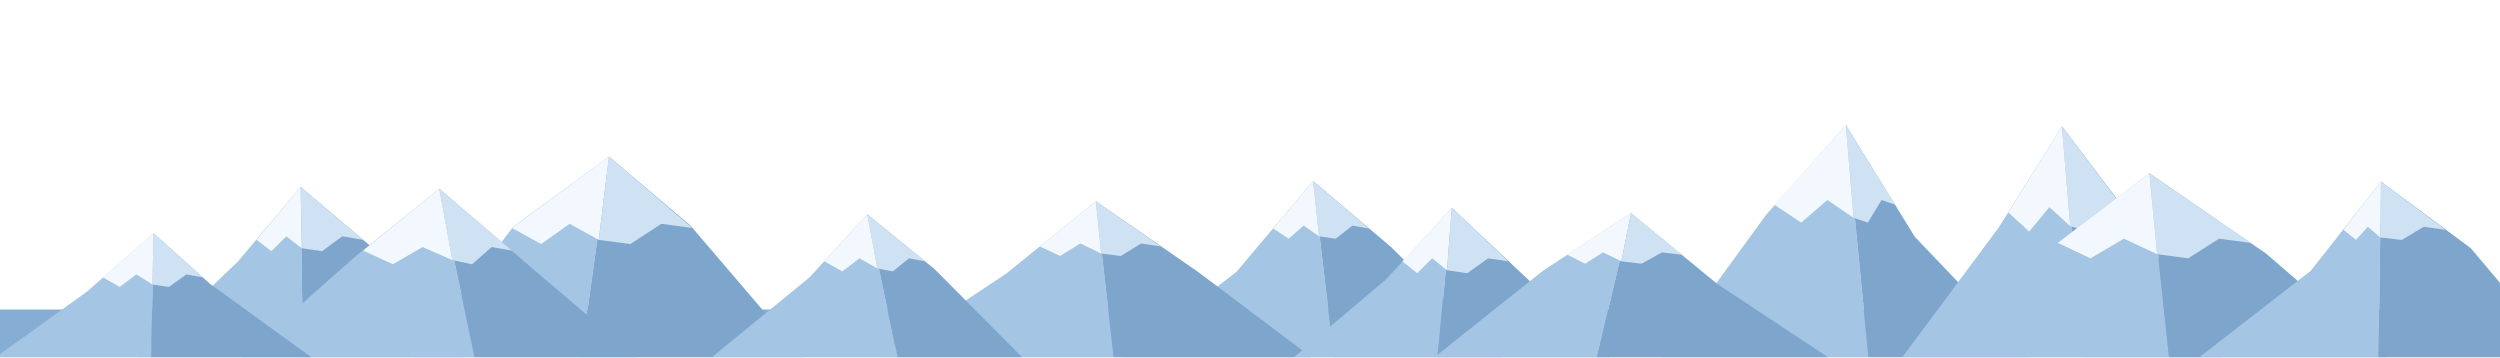
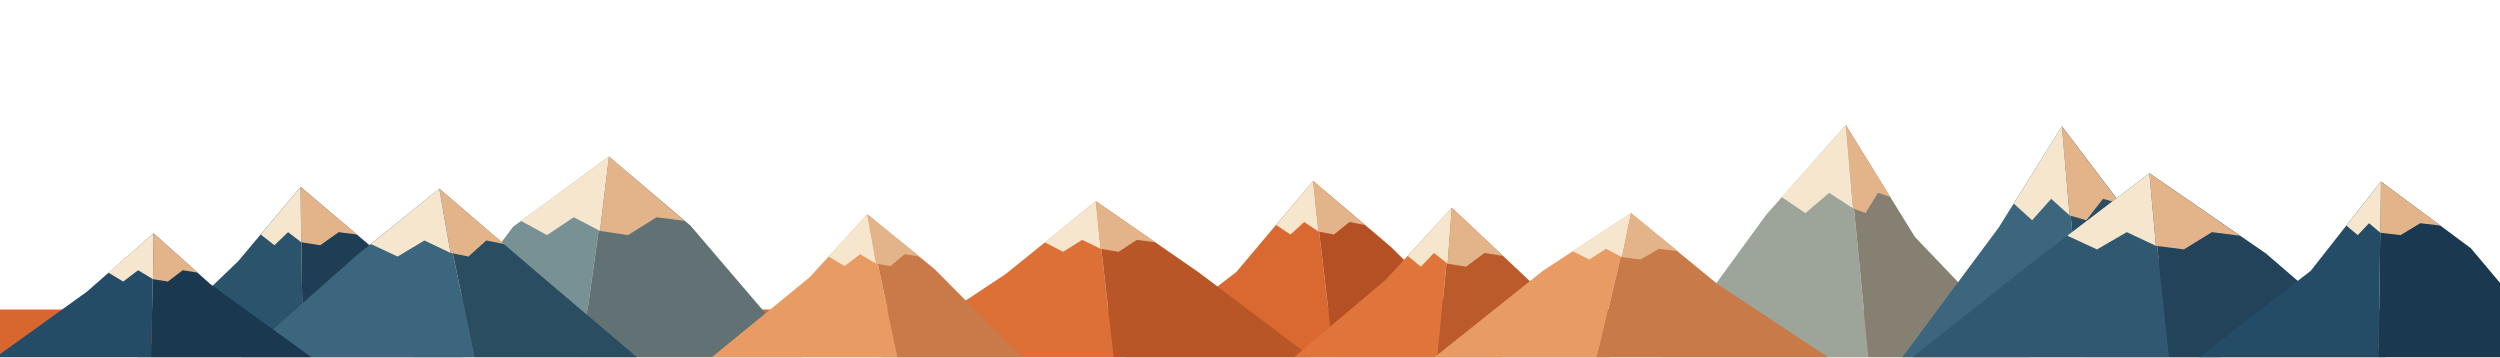
<svg xmlns="http://www.w3.org/2000/svg" viewBox="0 0 4200 600" preserveAspectRatio="none">
-   <rect x="0" y="520" width="4200" height="80" fill="#86aed4" />
-   <polygon points="3101,210 2967,361 2793,600 3139,600" fill="#a4c5e3" />
-   <polygon points="3101,210 3217,398 3410,600 3139,600" fill="#7ea6cd" />
-   <polygon points="3101,210 2981,344 3026,374 3070,336 3114,366" fill="#f2f8fd" />
-   <polygon points="3101,210 3184,344 3161,336 3138,374 3114,366" fill="#cfe2f3" />
-   <polygon points="3464,212 3358,382 3196,600 3502,600" fill="#a4c5e3" />
-   <polygon points="3464,212 3595,385 3731,600 3502,600" fill="#7ea6cd" />
-   <polygon points="3464,212 3374,357 3409,389 3443,348 3478,380" fill="#f2f8fd" />
-   <polygon points="3464,212 3573,357 3541,348 3510,389 3478,380" fill="#cfe2f3" />
-   <polygon points="1023,263 862,381 697,600 976,600" fill="#a4c5e3" />
-   <polygon points="1023,263 1160,379 1349,600 976,600" fill="#7ea6cd" />
-   <polygon points="1023,263 860,383 909,410 957,376 1006,403" fill="#f2f8fd" />
-   <polygon points="1023,263 1163,383 1111,376 1059,410 1006,403" fill="#cfe2f3" />
-   <polygon points="3611,291 3414,441 3213,600 3644,600" fill="#a4c5e3" />
-   <polygon points="3611,291 3807,426 4009,600 3644,600" fill="#7ea6cd" />
-   <polygon points="3611,291 3457,408 3512,434 3568,401 3624,427" fill="#f2f8fd" />
-   <polygon points="3611,291 3781,408 3728,401 3676,434 3624,427" fill="#cfe2f3" />
-   <polygon points="2206,304 2077,457 1890,600 2241,600" fill="#a4c5e3" />
-   <polygon points="2206,304 2337,415 2523,600 2241,600" fill="#7ea6cd" />
-   <polygon points="2206,304 2139,384 2165,401 2190,379 2216,397" fill="#f2f8fd" />
-   <polygon points="2206,304 2300,384 2272,379 2244,401 2216,397" fill="#cfe2f3" />
-   <polygon points="4000,305 3882,455 3695,600 3996,600" fill="#a4c5e3" />
-   <polygon points="4000,305 4151,417 4305,600 3996,600" fill="#7ea6cd" />
-   <polygon points="4000,305 3937,386 3958,403 3978,381 3999,399" fill="#f2f8fd" />
-   <polygon points="4000,305 4108,386 4072,381 4035,403 3999,399" fill="#cfe2f3" />
-   <polygon points="505,314 400,439 232,600 509,600" fill="#a4c5e3" />
-   <polygon points="505,314 635,424 779,600 509,600" fill="#7ea6cd" />
-   <polygon points="505,314 431,403 456,422 481,397 507,417" fill="#f2f8fd" />
-   <polygon points="505,314 610,403 575,397 541,422 507,417" fill="#cfe2f3" />
-   <polygon points="738,317 598,430 406,600 797,600" fill="#a4c5e3" />
-   <polygon points="738,317 899,455 1070,600 797,600" fill="#7ea6cd" />
-   <polygon points="738,317 610,421 660,444 710,415 760,437" fill="#f2f8fd" />
-   <polygon points="738,317 860,421 826,415 793,444 760,437" fill="#cfe2f3" />
-   <polygon points="1841,338 1690,460 1479,600 1871,600" fill="#a4c5e3" />
-   <polygon points="1841,338 2013,457 2203,600 1871,600" fill="#7ea6cd" />
-   <polygon points="1841,338 1747,414 1781,430 1815,409 1850,426" fill="#f2f8fd" />
-   <polygon points="1841,338 1950,414 1917,409 1883,430 1850,426" fill="#cfe2f3" />
-   <polygon points="2439,349 2329,469 2174,600 2415,600" fill="#a4c5e3" />
-   <polygon points="2439,349 2556,459 2705,600 2415,600" fill="#7ea6cd" />
-   <polygon points="2439,349 2356,439 2381,459 2406,434 2431,454" fill="#f2f8fd" />
-   <polygon points="2439,349 2534,439 2500,434 2465,459 2431,454" fill="#cfe2f3" />
-   <polygon points="2740,358 2592,455 2410,600 2683,600" fill="#a4c5e3" />
-   <polygon points="2740,358 2885,477 3071,600 2683,600" fill="#7ea6cd" />
-   <polygon points="2740,358 2633,428 2663,443 2693,424 2724,439" fill="#f2f8fd" />
-   <polygon points="2740,358 2826,428 2792,424 2758,443 2724,439" fill="#cfe2f3" />
-   <polygon points="1457,360 1360,466 1196,600 1508,600" fill="#a4c5e3" />
-   <polygon points="1457,360 1570,452 1717,600 1508,600" fill="#7ea6cd" />
-   <polygon points="1457,360 1385,439 1415,456 1444,434 1474,451" fill="#f2f8fd" />
-   <polygon points="1457,360 1554,439 1527,434 1500,456 1474,451" fill="#cfe2f3" />
-   <polygon points="258,392 146,490 -7,600 254,600" fill="#a4c5e3" />
-   <polygon points="258,392 353,477 523,600 254,600" fill="#7ea6cd" />
-   <polygon points="258,392 173,466 201,482 229,461 256,478" fill="#f2f8fd" />
-   <polygon points="258,392 341,466 313,461 284,482 256,478" fill="#cfe2f3" />
+   <rect x="0" y="520" width="4200" height="80" fill="#d8672f" />
+   <polygon points="3101,210 2967,361 2793,600 3139,600" fill="#9da499" />
+   <polygon points="3101,210 3217,398 3410,600 3139,600" fill="#868073" />
+   <polygon points="3101,210 2993,331 3033,358 3073,324 3113,350" fill="#f6e6cd" />
+   <polygon points="3101,210 3176,331 3155,324 3134,358 3113,350" fill="#e3b489" />
+   <polygon points="3464,212 3358,382 3196,600 3502,600" fill="#3b667d" />
+   <polygon points="3464,212 3595,385 3731,600 3502,600" fill="#2b4d62" />
+   <polygon points="3464,212 3383,342 3414,370 3446,334 3477,362" fill="#f6e6cd" />
+   <polygon points="3464,212 3562,342 3533,334 3505,370 3477,362" fill="#e3b489" />
+   <polygon points="1023,263 862,381 697,600 976,600" fill="#789195" />
+   <polygon points="1023,263 1160,379 1349,600 976,600" fill="#627173" />
+   <polygon points="1023,263 875,371 919,395 964,365 1008,388" fill="#f6e6cd" />
+   <polygon points="1023,263 1150,371 1103,365 1055,395 1008,388" fill="#e3b489" />
+   <polygon points="3611,291 3414,441 3213,600 3644,600" fill="#305971" />
+   <polygon points="3611,291 3807,426 4009,600 3644,600" fill="#224359" />
+   <polygon points="3611,291 3473,396 3523,419 3573,390 3622,413" fill="#f6e6cd" />
+   <polygon points="3611,291 3763,396 3716,390 3669,419 3622,413" fill="#e3b489" />
+   <polygon points="2206,304 2077,457 1890,600 2241,600" fill="#d96930" />
+   <polygon points="2206,304 2337,415 2523,600 2241,600" fill="#b45023" />
+   <polygon points="2206,304 2144,378 2168,394 2191,373 2215,389" fill="#f6e6cd" />
+   <polygon points="2206,304 2293,378 2267,373 2241,394 2215,389" fill="#e3b489" />
+   <polygon points="4000,305 3882,455 3695,600 3996,600" fill="#254c66" />
+   <polygon points="4000,305 4151,417 4305,600 3996,600" fill="#1a3850" />
+   <polygon points="4000,305 3942,379 3961,395 3980,375 3999,391" fill="#f6e6cd" />
+   <polygon points="4000,305 4100,379 4066,375 4033,395 3999,391" fill="#e3b489" />
+   <polygon points="505,314 400,439 232,600 509,600" fill="#2b536c" />
+   <polygon points="505,314 635,424 779,600 509,600" fill="#1f3e55" />
+   <polygon points="505,314 438,394 461,412 484,390 506,407" fill="#f6e6cd" />
+   <polygon points="505,314 600,394 569,390 538,412 506,407" fill="#e3b489" />
+   <polygon points="738,317 598,430 406,600 797,600" fill="#3c667d" />
+   <polygon points="738,317 899,455 1070,600 797,600" fill="#2b4d62" />
+   <polygon points="738,317 623,410 668,431 713,404 757,425" fill="#f6e6cd" />
+   <polygon points="738,317 847,410 817,404 787,431 757,425" fill="#e3b489" />
+   <polygon points="1841,338 1690,460 1479,600 1871,600" fill="#dc7036" />
+   <polygon points="1841,338 2013,457 2203,600 1871,600" fill="#b85627" />
+   <polygon points="1841,338 1755,407 1786,423 1818,403 1849,418" fill="#f6e6cd" />
+   <polygon points="1841,338 1941,407 1910,403 1879,423 1849,418" fill="#e3b489" />
+   <polygon points="2439,349 2329,469 2174,600 2415,600" fill="#df753b" />
+   <polygon points="2439,349 2556,459 2705,600 2415,600" fill="#bb5b2b" />
+   <polygon points="2439,349 2365,430 2387,448 2409,425 2432,443" fill="#f6e6cd" />
+   <polygon points="2439,349 2525,430 2494,425 2463,448 2432,443" fill="#e3b489" />
+   <polygon points="2740,358 2592,455 2410,600 2683,600" fill="#e89b63" />
+   <polygon points="2740,358 2885,477 3071,600 2683,600" fill="#c87a48" />
+   <polygon points="2740,358 2642,422 2670,436 2698,418 2725,432" fill="#f6e6cd" />
+   <polygon points="2740,358 2819,422 2787,418 2756,436 2725,432" fill="#e3b489" />
+   <polygon points="1457,360 1360,466 1196,600 1508,600" fill="#e89c64" />
+   <polygon points="1457,360 1570,452 1717,600 1508,600" fill="#c97a48" />
+   <polygon points="1457,360 1392,431 1419,447 1445,427 1472,443" fill="#f6e6cd" />
+   <polygon points="1457,360 1545,431 1520,427 1496,447 1472,443" fill="#e3b489" />
+   <polygon points="258,392 146,490 -7,600 254,600" fill="#254c66" />
+   <polygon points="258,392 353,477 523,600 254,600" fill="#1a3850" />
+   <polygon points="258,392 182,458 207,473 232,454 257,469" fill="#f6e6cd" />
+   <polygon points="258,392 332,458 307,454 282,473 257,469" fill="#e3b489" />
</svg>
